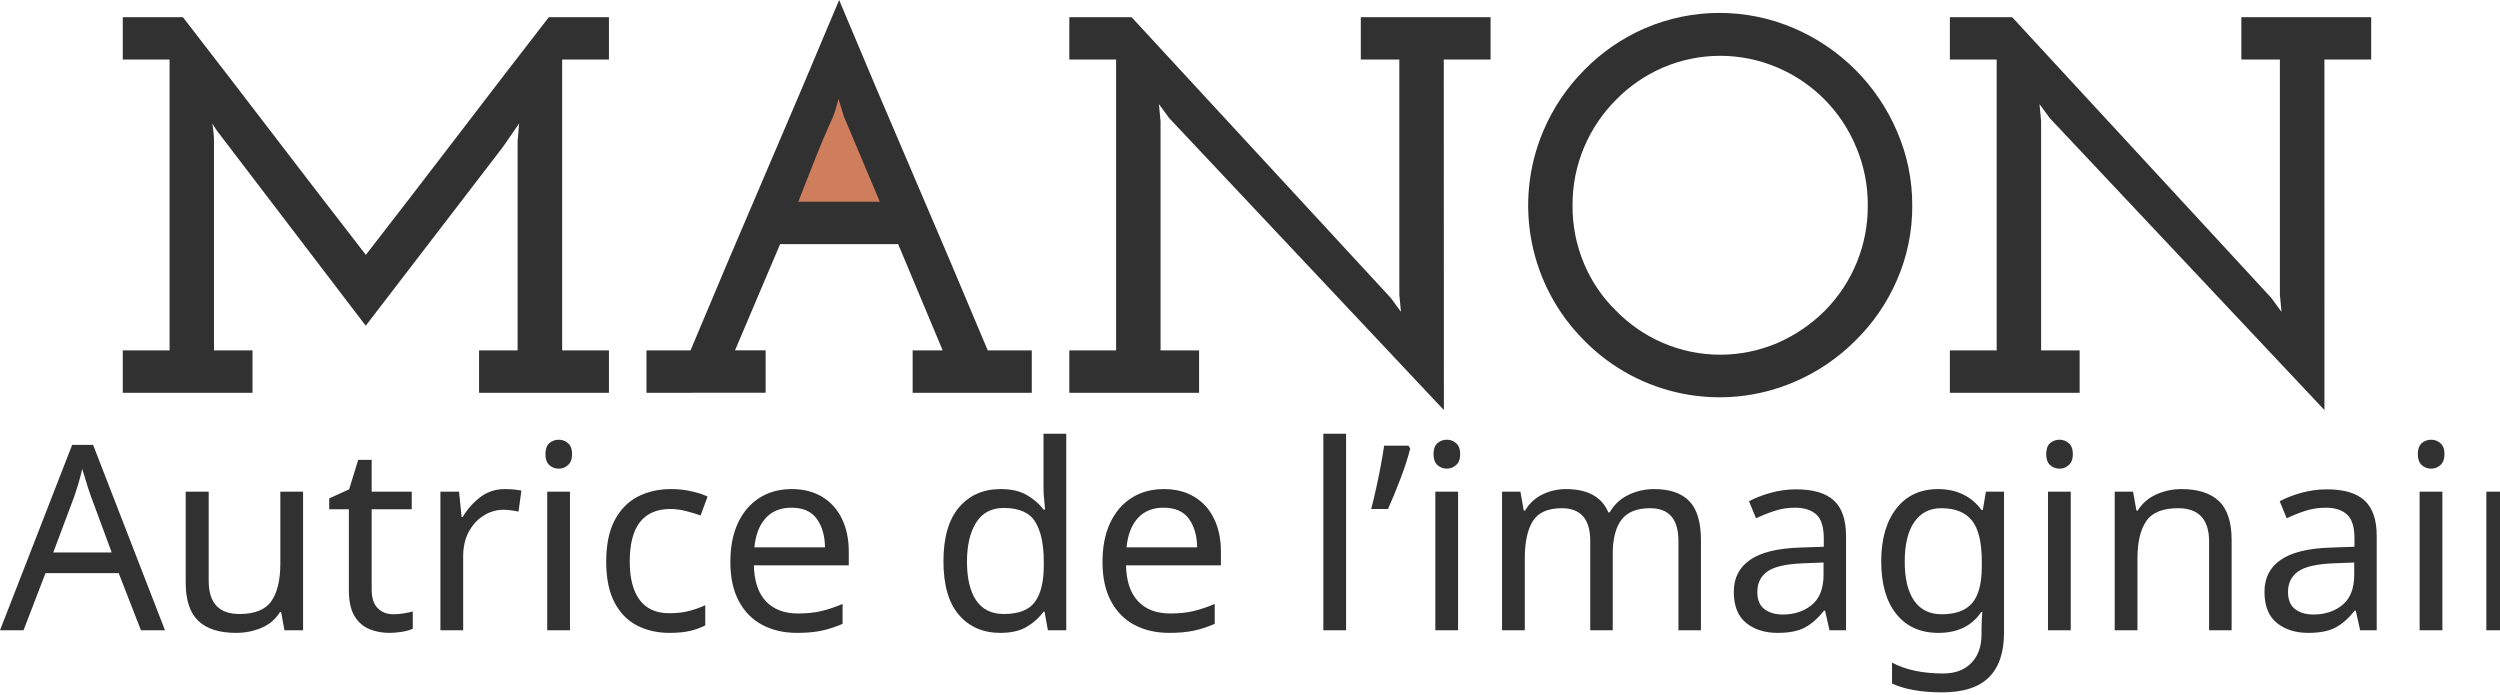
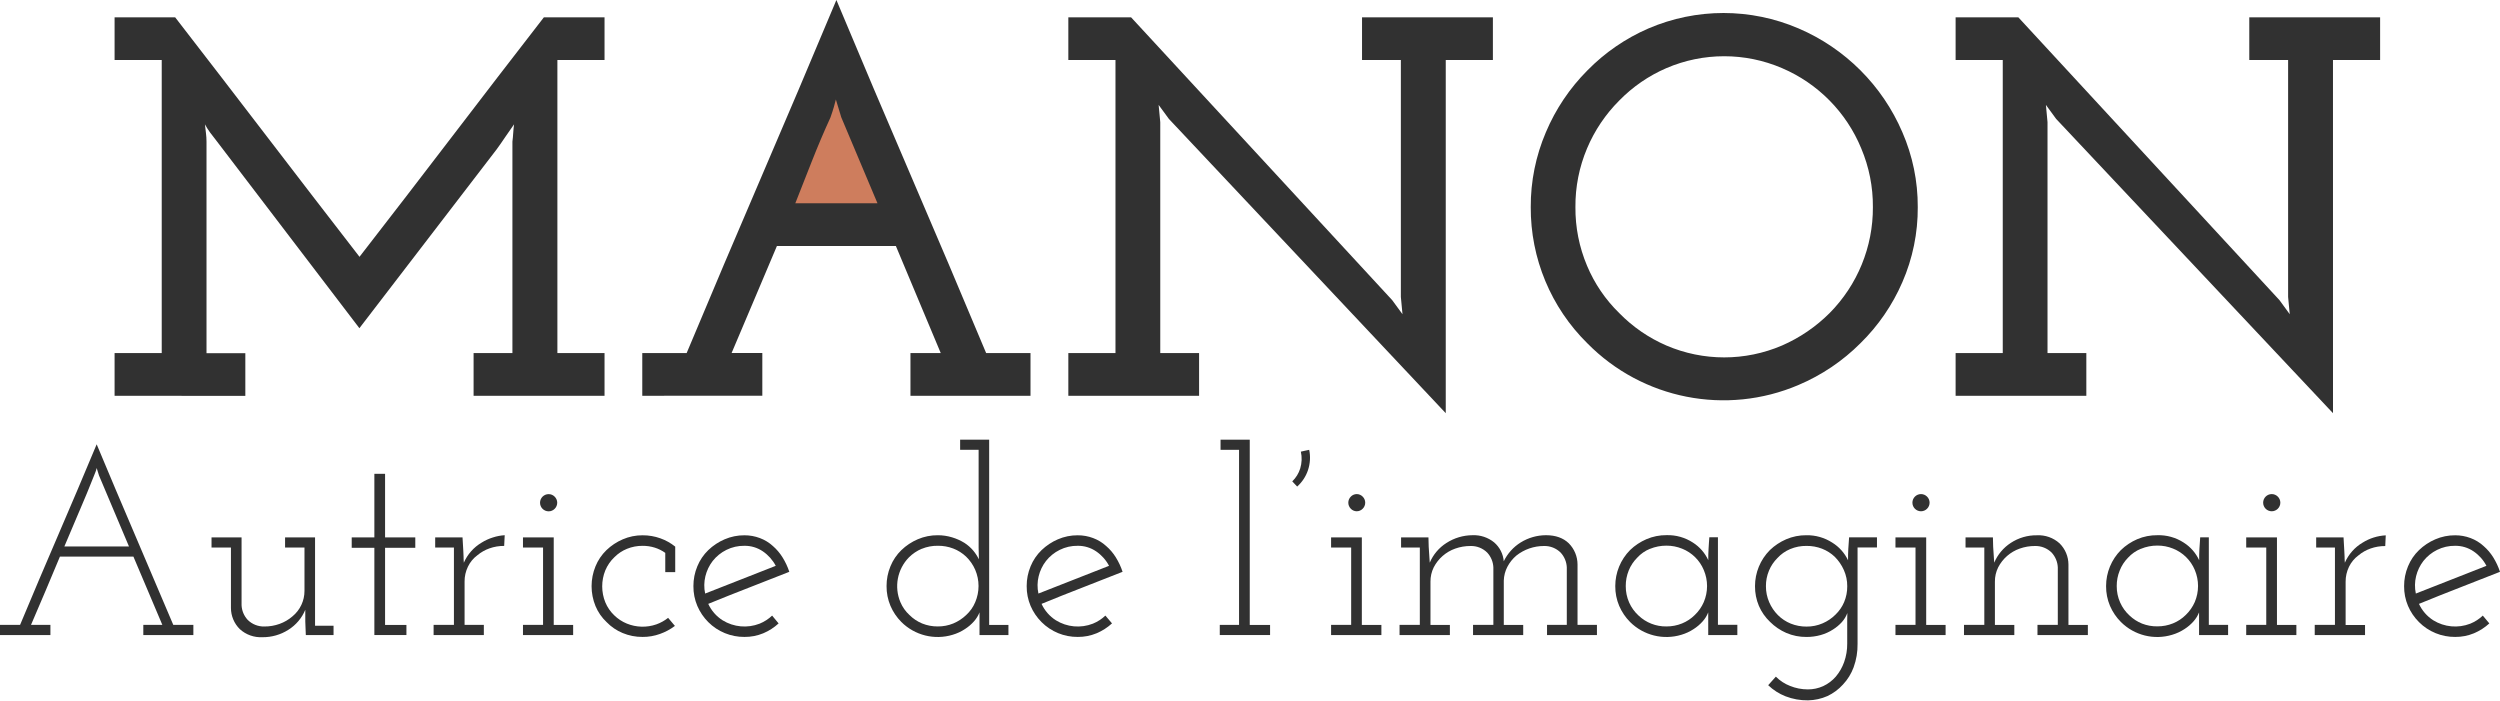
- <svg xmlns="http://www.w3.org/2000/svg" viewBox="0 0 908.38 252.52">
+ <svg xmlns="http://www.w3.org/2000/svg" viewBox="0 0 901.52 252.52">
  <defs>
-     <style>.cls-1{fill:#ce7d5d;}.cls-2,.cls-3{fill:#313131;}.cls-3{font-size:93.97px;font-family:JosefinSlab-Regular, Josefin Slab;}</style>
+     <style>.cls-1{fill:#ce7d5d;}.cls-2{fill:#313131;}</style>
  </defs>
  <g id="Calque_2" data-name="Calque 2">
    <g id="Calque_1-2" data-name="Calque 1">
-       <polyline class="cls-1" points="326.84 78.06 283.13 76.17 304.27 30.48" />
-       <path class="cls-2" d="M44.61,142.72v-15.4h17V21.64h-17V6.24H66.45Q83.21,27.89,99.69,49.43t33.24,43.18Q149.7,71,166.18,49.43T199.42,6.24h21.84v15.4h-17V127.32h17v15.4H174.07v-15.4h14V51.08c.13-1,.23-2.07.29-3.12s.16-2.07.3-3.12c-1,1.44-2.09,2.93-3.12,4.49s-2.08,3.05-3.12,4.48l-49.53,64.54L81.26,50.69c-.91-1.17-1.65-2.14-2.24-2.92a26.72,26.72,0,0,1-1.85-2.93c.13,1,.26,2.08.39,3.12a25.24,25.24,0,0,1,.19,3.12v76.24h14v15.4Z" />
-       <path class="cls-2" d="M234.9,142.72v-15.4h16q13.46-32.17,27-63.66T304.9,0q13.46,32.17,27,63.66t27,63.66h16v15.4H331.61v-15.4h10.92q-4.09-9.75-8.09-19.3t-8.09-19.31h-42.9L275.26,108l-8.19,19.3h11.12v15.4ZM296,58.2q-3.22,8.29-5.95,15.11h29.64l-13.07-31-1.95-6.43c-.52,2.08-.94,3.57-1.26,4.48s-.56,1.56-.69,2Q299.26,49.92,296,58.2Z" />
-       <path class="cls-2" d="M524.64,149,424.81,42.89l-3.71-5.06.59,6.23v83.26h14v15.4H388.54v-15.4h17V21.64h-17V6.24h22.62l94.17,102,3.71,5.07-.59-6.24V21.64h-14V6.24H541.6v15.4h-17Z" />
-       <path class="cls-2" d="M651.86,138.82a68.91,68.91,0,0,1-76.14-15,69.34,69.34,0,0,1-15-76.14,70.38,70.38,0,0,1,15-22.32,69.55,69.55,0,0,1,22-15.11,68.6,68.6,0,0,1,54.11,0,71.25,71.25,0,0,1,37.43,37.43,66.91,66.91,0,0,1,5.56,27,66.65,66.65,0,0,1-5.56,27.1,69.55,69.55,0,0,1-15.11,22A70.35,70.35,0,0,1,651.86,138.82Zm-47.68-14.23a52.88,52.88,0,0,0,41.73,0,55.84,55.84,0,0,0,17.16-11.7,53.81,53.81,0,0,0,15.59-38.21,53.38,53.38,0,0,0-4.19-21.16,53.69,53.69,0,0,0-28.56-28.95,52.88,52.88,0,0,0-41.73,0,53.46,53.46,0,0,0-17,11.7,54.09,54.09,0,0,0-11.6,17.25,53.38,53.38,0,0,0-4.19,21.16,53.3,53.3,0,0,0,4.19,21.15,51.78,51.78,0,0,0,11.6,17.06A53.46,53.46,0,0,0,604.18,124.59Z" />
-       <path class="cls-2" d="M844.59,149,744.76,42.89l-3.7-5.06.58,6.23v83.26h14v15.4H708.49v-15.4h17V21.64h-17V6.24h22.62l94.17,102,3.71,5.07L828.4,107V21.64h-14V6.24h47.18v15.4h-17Z" />
-       <text class="cls-3" transform="translate(0 229.02)">Autrice de l’imaginaire</text>
+       <polyline class="cls-1" points="323.56 78.06 279.84 76.17 300.99 30.48" />
+       <path class="cls-2" d="M41.32,142.72v-15.4h17V21.64h-17V6.24H63.16Q79.91,27.89,96.4,49.43t33.24,43.18Q146.41,71,162.89,49.43T196.13,6.24H218v15.4H201V127.32h17v15.4H170.78v-15.4h14V51.08c.13-1,.23-2.07.29-3.12s.17-2.07.3-3.12c-1,1.44-2.08,2.93-3.12,4.49s-2.08,3.05-3.12,4.48l-49.53,64.54L78,50.69c-.92-1.17-1.66-2.14-2.25-2.92a26.72,26.72,0,0,1-1.85-2.93L74.27,48a25.26,25.26,0,0,1,.2,3.12v76.24h14v15.4Z" />
+       <path class="cls-2" d="M231.61,142.72v-15.4h16q13.46-32.17,27-63.66T301.61,0q13.45,32.17,27,63.66t27,63.66h16v15.4H328.32v-15.4h10.92q-4.1-9.75-8.09-19.3t-8.09-19.31h-42.9L272,108q-2.73,6.44-8.18,19.3H274.9v15.4ZM292.74,58.2q-3.23,8.29-5.95,15.11h29.64l-13.06-31-1.95-6.43c-.53,2.08-.95,3.57-1.27,4.48s-.56,1.56-.68,2Q296,49.92,292.74,58.2Z" />
+       <path class="cls-2" d="M521.35,149,421.52,42.89l-3.71-5.06.59,6.23v83.26h14v15.4H385.25v-15.4h17V21.64h-17V6.24h22.62l94.17,102,3.71,5.07-.59-6.24V21.64h-14V6.24h47.19v15.4h-17Z" />
+       <path class="cls-2" d="M648.57,138.82a68.91,68.91,0,0,1-76.14-15A68.45,68.45,0,0,1,552,74.68a67.85,67.85,0,0,1,5.46-27,70.19,70.19,0,0,1,15-22.32,69.55,69.55,0,0,1,22-15.11,68.6,68.6,0,0,1,54.11,0A71.25,71.25,0,0,1,686,47.67a66.91,66.91,0,0,1,5.56,27,66.65,66.65,0,0,1-5.56,27.1,69.55,69.55,0,0,1-15.11,22A70.35,70.35,0,0,1,648.57,138.82ZM600.9,124.59a52.86,52.86,0,0,0,41.72,0,55.84,55.84,0,0,0,17.16-11.7,53.88,53.88,0,0,0,15.6-38.21,53.39,53.39,0,0,0-4.2-21.16,53.69,53.69,0,0,0-28.56-28.95,52.86,52.86,0,0,0-41.72,0,53.39,53.39,0,0,0-17,11.7,54.09,54.09,0,0,0-11.6,17.25,53.38,53.38,0,0,0-4.19,21.16,53.3,53.3,0,0,0,4.19,21.15,51.78,51.78,0,0,0,11.6,17.06A53.39,53.39,0,0,0,600.9,124.59Z" />
+       <path class="cls-2" d="M841.3,149,741.47,42.89l-3.7-5.06.58,6.23v83.26h14v15.4H705.21v-15.4h17V21.64h-17V6.24h22.61l94.18,102,3.7,5.07-.59-6.24V21.64h-14V6.24h47.18v15.4h-17Z" />
+       <path class="cls-2" d="M0,229v-3.66H7.24q6.86-16.44,13.81-32.56t13.81-32.56q6.86,16.44,13.77,32.56t13.86,32.56h7.24V229H51.68v-3.66h6.86l-5.21-12.31c-1.73-4.07-3.46-8.18-5.22-12.31H21.61q-2.82,6.76-5.17,12.31t-5.26,12.31h7V229Zm28.61-44.68q-2.76,6.43-5.4,12.74h23.3l-10.8-25.57-.85-2.72a8,8,0,0,1-.42,1.41c-.16.38-.33.81-.52,1.31Q31.38,177.92,28.61,184.34Z" />
+       <path class="cls-2" d="M104,227.1a17,17,0,0,1-9.35,2.68,11.23,11.23,0,0,1-8.18-2.92,10.75,10.75,0,0,1-3.19-7.61v-21.8h-7v-3.66H87.11v24.43a8.33,8.33,0,0,0,2.21,5.31,8.21,8.21,0,0,0,6,2.39,15.85,15.85,0,0,0,5.5-.94,14.7,14.7,0,0,0,4.65-2.72,11.84,11.84,0,0,0,4.33-9.21v-15.6h-7v-3.66h10.81v31.85h6.67V229h-10l-.19-4.88v-4.23A15.49,15.49,0,0,1,104,227.1Z" />
+       <path class="cls-2" d="M135,229V197.54h-8.17v-3.75H135V170.86h3.86v22.93h10.9v3.75h-10.9v27.82h7.7V229Z" />
+       <path class="cls-2" d="M156.36,229v-3.66h7.33V197.45h-6.76v-3.66h9.86l.29,5c.06,1.06.09,1.75.09,2.06s0,1,.09,2.07a15.69,15.69,0,0,1,6.39-7.23,17.3,17.3,0,0,1,4.09-1.88A17,17,0,0,1,182,193l-.19,3.86a15.5,15.5,0,0,0-5.31.89,14.1,14.1,0,0,0-4.37,2.49,11.05,11.05,0,0,0-3.38,4.09,12,12,0,0,0-1.22,5.4v15.6h6.95V229Z" />
+       <path class="cls-2" d="M188.59,229v-3.66h7.24V197.45h-7.24v-3.66h11.09v31.57h7V229ZM200,183.5a3,3,0,0,1-2.16.89,3.1,3.1,0,0,1,0-6.2,3,3,0,0,1,2.16.89,3.07,3.07,0,0,1,0,4.42Z" />
+       <path class="cls-2" d="M238,228.6a18,18,0,0,1-6.3,1.08,18.21,18.21,0,0,1-7.18-1.41,17.11,17.11,0,0,1-5.78-3.94,16.6,16.6,0,0,1-4-5.78,18.91,18.91,0,0,1,0-14.33,17.12,17.12,0,0,1,3.94-5.83,19.72,19.72,0,0,1,5.88-3.9,17.73,17.73,0,0,1,7.18-1.46,18.73,18.73,0,0,1,6.39,1.09,18.36,18.36,0,0,1,5.36,3v9.2H239.9v-6.95a13.39,13.39,0,0,0-3.76-1.88,14.45,14.45,0,0,0-4.42-.66,14.66,14.66,0,0,0-5.63,1.08,13.55,13.55,0,0,0-4.51,3,13.91,13.91,0,0,0-3.29,4.75,15.35,15.35,0,0,0,0,11.56,13.74,13.74,0,0,0,3.19,4.65,14.21,14.21,0,0,0,4.56,3,15.06,15.06,0,0,0,10.66.28,14.79,14.79,0,0,0,4.23-2.35l2.45,2.91A20.19,20.19,0,0,1,238,228.6Z" />
+       <path class="cls-2" d="M275.23,228.37a17.27,17.27,0,0,1-6.77,1.31,18.27,18.27,0,0,1-13.06-5.35,18.59,18.59,0,0,1-3.94-5.83,17.91,17.91,0,0,1-1.41-7.14,18.34,18.34,0,0,1,1.41-7.14,17.12,17.12,0,0,1,3.94-5.83,19.72,19.72,0,0,1,5.88-3.9,17.76,17.76,0,0,1,7.18-1.46,15.64,15.64,0,0,1,5.55,1,14.47,14.47,0,0,1,4.7,2.87,17.78,17.78,0,0,1,3.47,4.08,24,24,0,0,1,2.45,5.22q-7.33,2.91-14.61,5.73t-14.62,5.83a13.88,13.88,0,0,0,5.17,5.92,15,15,0,0,0,13.35,1.22,14.43,14.43,0,0,0,4.51-2.91l2.34,2.82A19.07,19.07,0,0,1,275.23,228.37Zm-13.3-30.07a14.5,14.5,0,0,0-4.93,4,14.7,14.7,0,0,0-2.63,5.49,14,14,0,0,0-.09,6.25q6.37-2.54,12.73-5t12.73-5a14.43,14.43,0,0,0-4.65-5.22,11.53,11.53,0,0,0-6.63-2A14.14,14.14,0,0,0,261.93,198.3Z" />
+       <path class="cls-2" d="M353.22,229v-8.17a10.83,10.83,0,0,1-2,3.24,15.37,15.37,0,0,1-3.24,2.77,16.46,16.46,0,0,1-4.46,2.07,18.57,18.57,0,0,1-18.47-4.6,18.59,18.59,0,0,1-3.94-5.83,17.91,17.91,0,0,1-1.41-7.14,18.34,18.34,0,0,1,1.41-7.14,17.12,17.12,0,0,1,3.94-5.83,19.72,19.72,0,0,1,5.88-3.9,18,18,0,0,1,7.28-1.46,17.68,17.68,0,0,1,5.12.76,18.71,18.71,0,0,1,4.46,2,14.46,14.46,0,0,1,3.2,2.82,15.35,15.35,0,0,1,2,3.1q-.09-2.53-.09-4.14V162.21h-6.67v-3.66H356.7v66.81h6.95V229Zm-20.86-31.1a14.57,14.57,0,0,0-4.6,3.1,14.85,14.85,0,0,0-3.06,16.16,13.23,13.23,0,0,0,3.25,4.61,14.06,14.06,0,0,0,4.55,3.05,14.64,14.64,0,0,0,5.69,1.08,14.35,14.35,0,0,0,5.59-1.08,15.29,15.29,0,0,0,4.65-3.05,13.08,13.08,0,0,0,3.24-4.61,14.84,14.84,0,0,0,0-11.69,14.9,14.9,0,0,0-3.29-4.75,14.12,14.12,0,0,0-4.61-2.91,15,15,0,0,0-5.54-1A14.71,14.71,0,0,0,332.36,197.92Z" />
+       <path class="cls-2" d="M395.42,228.37a17.31,17.31,0,0,1-6.77,1.31,18.23,18.23,0,0,1-13.06-5.35,18.62,18.62,0,0,1-3.95-5.83,17.91,17.91,0,0,1-1.41-7.14,18.34,18.34,0,0,1,1.41-7.14,17.15,17.15,0,0,1,3.95-5.83,19.8,19.8,0,0,1,5.87-3.9,17.77,17.77,0,0,1,7.19-1.46,15.58,15.58,0,0,1,5.54,1,14.37,14.37,0,0,1,4.7,2.87,17.57,17.57,0,0,1,3.48,4.08,24,24,0,0,1,2.44,5.22q-7.32,2.91-14.61,5.73t-14.61,5.83a13.88,13.88,0,0,0,5.17,5.92,14.95,14.95,0,0,0,13.34,1.22,14.43,14.43,0,0,0,4.51-2.91L401,224.8A19.34,19.34,0,0,1,395.42,228.37Zm-13.3-30.07a14.4,14.4,0,0,0-4.93,4,14.57,14.57,0,0,0-2.64,5.49,14,14,0,0,0-.09,6.25q6.39-2.54,12.73-5t12.74-5a14.37,14.37,0,0,0-4.66-5.22,11.52,11.52,0,0,0-6.62-2A14.11,14.11,0,0,0,382.12,198.3Z" />
+       <path class="cls-2" d="M439.86,229v-3.66h6.95V162.21h-6.67v-3.66h10.53v66.81H458V229Z" />
+       <path class="cls-2" d="M471.67,169.54a13.84,13.84,0,0,1-3.9,5.92L466,173.58a10.9,10.9,0,0,0,2.87-4.65,11.94,11.94,0,0,0,.23-6.06l1.46-.33c.47-.09,1-.2,1.55-.33A14.14,14.14,0,0,1,471.67,169.54Z" />
+       <path class="cls-2" d="M480,229v-3.66h7.24V197.45H480v-3.66h11.09v31.57h7.05V229Zm11.37-45.52a3,3,0,0,1-2.16.89,3,3,0,0,1-2.07-.89,3.09,3.09,0,0,1,0-4.42,3,3,0,0,1,2.07-.89,3,3,0,0,1,2.16.89,3.07,3.07,0,0,1,0,4.42Z" />
+       <path class="cls-2" d="M504.69,229v-3.66H512V197.45h-6.76v-3.66h9.87l.09,3.38c.06,1.06.12,2,.19,2.87s.12,1.8.19,2.86a15.63,15.63,0,0,1,6-7.09A17.48,17.48,0,0,1,531,193a11.58,11.58,0,0,1,7.8,2.59,10.08,10.08,0,0,1,3.47,6.81,16.41,16.41,0,0,1,6.06-6.76,17.36,17.36,0,0,1,9.17-2.64c3.5,0,6.24,1,8.22,2.92a10.88,10.88,0,0,1,3.15,7.61v21.8h7V229h-18v-3.66H565V204.59a8.37,8.37,0,0,0-2.21-5.31,8.21,8.21,0,0,0-6-2.39,16,16,0,0,0-10,3.47,13.65,13.65,0,0,0-3.2,4,11.41,11.41,0,0,0-1.31,5v16h7V229H531.19v-3.66h7.33V204.59a8.37,8.37,0,0,0-2.21-5.31,8.21,8.21,0,0,0-6-2.39,16.34,16.34,0,0,0-5.55.94,13.95,13.95,0,0,0-7.75,6.76,11.45,11.45,0,0,0-1.17,5.17v15.6h7V229Z" />
+       <path class="cls-2" d="M616,229v-8.17a10.63,10.63,0,0,1-2,3.24,15.37,15.37,0,0,1-3.24,2.77,16.46,16.46,0,0,1-4.46,2.07,18.57,18.57,0,0,1-18.47-4.6,18.59,18.59,0,0,1-3.94-5.83,17.91,17.91,0,0,1-1.41-7.14,18.46,18.46,0,0,1,5.35-13,19.84,19.84,0,0,1,5.88-3.9,18,18,0,0,1,7.28-1.46,16.55,16.55,0,0,1,9.49,2.68,14.91,14.91,0,0,1,5.54,6.35c0-1.32,0-2.68.1-4.09s.15-2.8.28-4.18h3.1v31.57h7V229Zm-21-31.1a12.58,12.58,0,0,0-4.6,3.2,13.83,13.83,0,0,0-3.06,4.6,14.68,14.68,0,0,0-1.08,5.64,14.38,14.38,0,0,0,1.22,5.92,14.2,14.2,0,0,0,3.38,4.7,14.27,14.27,0,0,0,10.06,3.94,14.75,14.75,0,0,0,5.64-1.08,14,14,0,0,0,4.6-3.05,14.32,14.32,0,0,0,3.24-4.65,14.75,14.75,0,0,0,0-11.56,14.13,14.13,0,0,0-7.84-7.71,14.75,14.75,0,0,0-5.64-1.08A15.38,15.38,0,0,0,595,197.92Z" />
+       <path class="cls-2" d="M640.39,244a14.39,14.39,0,0,0,5.07,3.33,16.89,16.89,0,0,0,6.48,1.27,13.15,13.15,0,0,0,5.5-1.17A13.58,13.58,0,0,0,662,244a16.94,16.94,0,0,0,3-5.22,19.34,19.34,0,0,0,1.12-6.72v-6.58c0-.62,0-1.31,0-2.06s.05-1.54.05-2.35a10.31,10.31,0,0,1-2,3.29,15.18,15.18,0,0,1-3.15,2.63,16.07,16.07,0,0,1-4.42,2,18.56,18.56,0,0,1-5.17.7,18,18,0,0,1-7.28-1.45,19.17,19.17,0,0,1-5.87-4,17.44,17.44,0,0,1-4-5.73,17.91,17.91,0,0,1-1.41-7.14,18.41,18.41,0,0,1,5.36-13,19.8,19.8,0,0,1,5.87-3.9,18,18,0,0,1,7.28-1.46,16.66,16.66,0,0,1,9.31,2.64,15,15,0,0,1,5.73,6.39c0-1.38,0-2.74.09-4.09s.16-2.74.29-4.18h10.05v3.66h-7v34.77a23.58,23.58,0,0,1-1.41,8.41,18.21,18.21,0,0,1-3.86,6.25A17.65,17.65,0,0,1,659,251a18.17,18.17,0,0,1-7,1.55,21.61,21.61,0,0,1-8.13-1.46,19.23,19.23,0,0,1-6.25-4Zm5.16-46a13.13,13.13,0,0,0-4.6,3.24,13.79,13.79,0,0,0-3.05,4.56,14.14,14.14,0,0,0-1.09,5.59,14.29,14.29,0,0,0,1.18,5.78,15,15,0,0,0,3.15,4.65,14,14,0,0,0,4.6,3.05,15,15,0,0,0,5.73,1.08,14.25,14.25,0,0,0,5.78-1.17,14.81,14.81,0,0,0,4.65-3.15,13.57,13.57,0,0,0,3.11-4.51,14.39,14.39,0,0,0,1.12-5.73,14,14,0,0,0-1.22-5.83,15.91,15.91,0,0,0-3.29-4.79,14.07,14.07,0,0,0-4.6-2.91,15,15,0,0,0-5.55-1A14.69,14.69,0,0,0,645.55,198Z" />
+       <path class="cls-2" d="M683.52,229v-3.66h7.23V197.45h-7.23v-3.66H694.6v31.57h7V229Zm11.37-45.52a3.08,3.08,0,0,1-2.16.89,3.1,3.1,0,0,1,0-6.2,3.08,3.08,0,0,1,2.16.89,3.07,3.07,0,0,1,0,4.42Z" />
+       <path class="cls-2" d="M708.23,229v-3.66h7.33V197.45h-6.77v-3.66h9.87l.09,3.38c.06,1.06.13,2,.19,2.87s.13,1.8.19,2.86a15.88,15.88,0,0,1,6-7.14,16.68,16.68,0,0,1,9.4-2.73,11.29,11.29,0,0,1,8.18,2.92,10.79,10.79,0,0,1,3.19,7.61v21.8h7V229H734.73v-3.66h7.33V204.59a8.43,8.43,0,0,0-2.21-5.31,8.25,8.25,0,0,0-6-2.39,16.24,16.24,0,0,0-5.54.94,13.95,13.95,0,0,0-7.75,6.76,11.32,11.32,0,0,0-1.18,5.17v15.6h7V229Z" />
+       <path class="cls-2" d="M793,229v-8.17a10.83,10.83,0,0,1-2,3.24,15.37,15.37,0,0,1-3.24,2.77,16.67,16.67,0,0,1-4.47,2.07,18.54,18.54,0,0,1-18.46-4.6,18.62,18.62,0,0,1-3.95-5.83,17.91,17.91,0,0,1-1.41-7.14,18.41,18.41,0,0,1,5.36-13,19.8,19.8,0,0,1,5.87-3.9A18,18,0,0,1,778,193a16.53,16.53,0,0,1,9.49,2.68,14.94,14.94,0,0,1,5.55,6.35c0-1.32,0-2.68.09-4.09s.16-2.8.28-4.18h3.11v31.57h6.95V229Zm-21-31.1a12.66,12.66,0,0,0-4.6,3.2,13.65,13.65,0,0,0-3,4.6,14.5,14.5,0,0,0-1.09,5.64,14.23,14.23,0,0,0,1.23,5.92,14.06,14.06,0,0,0,3.38,4.7,14.32,14.32,0,0,0,4.51,2.91,14.53,14.53,0,0,0,5.54,1,14.68,14.68,0,0,0,5.64-1.08,14,14,0,0,0,4.61-3.05,14.63,14.63,0,0,0,3.24-4.65,14.86,14.86,0,0,0,0-11.56,14.19,14.19,0,0,0-7.85-7.71,14.68,14.68,0,0,0-5.64-1.08A15.38,15.38,0,0,0,772,197.92Z" />
+       <path class="cls-2" d="M810,229v-3.66h7.23V197.45H810v-3.66h11.09v31.57h7V229Zm11.37-45.52a3.08,3.08,0,0,1-2.16.89,3.1,3.1,0,0,1,0-6.2,3.08,3.08,0,0,1,2.16.89,3.07,3.07,0,0,1,0,4.42Z" />
+       <path class="cls-2" d="M834.71,229v-3.66H842V197.45h-6.77v-3.66h9.87l.28,5c.06,1.06.1,1.75.1,2.06s0,1,.09,2.07a15.64,15.64,0,0,1,2.68-4.18,15.44,15.44,0,0,1,3.71-3.05,17.4,17.4,0,0,1,8.36-2.64l-.18,3.86a15.46,15.46,0,0,0-5.31.89,14.1,14.1,0,0,0-4.37,2.49,11.08,11.08,0,0,0-3.39,4.09,12.15,12.15,0,0,0-1.22,5.4v15.6h7V229Z" />
+       <path class="cls-2" d="M892.12,228.37a17.23,17.23,0,0,1-6.76,1.31,18.23,18.23,0,0,1-13.06-5.35,18.45,18.45,0,0,1-3.95-5.83,17.91,17.91,0,0,1-1.41-7.14,18.34,18.34,0,0,1,1.41-7.14,17,17,0,0,1,3.95-5.83,19.67,19.67,0,0,1,5.87-3.9,17.77,17.77,0,0,1,7.19-1.46,15.58,15.58,0,0,1,5.54,1,14.47,14.47,0,0,1,4.7,2.87,17.82,17.82,0,0,1,3.48,4.08,24.47,24.47,0,0,1,2.44,5.22q-7.34,2.91-14.61,5.73t-14.61,5.83a13.86,13.86,0,0,0,5.16,5.92,15,15,0,0,0,13.35,1.22,14.43,14.43,0,0,0,4.51-2.91l2.35,2.82A19.26,19.26,0,0,1,892.12,228.37ZM878.83,198.3a14.44,14.44,0,0,0-4.94,4,14.7,14.7,0,0,0-2.63,5.49,14,14,0,0,0-.09,6.25q6.39-2.54,12.73-5t12.73-5a14.25,14.25,0,0,0-4.65-5.22,11.52,11.52,0,0,0-6.62-2A14.11,14.11,0,0,0,878.83,198.3Z" />
    </g>
  </g>
</svg>
